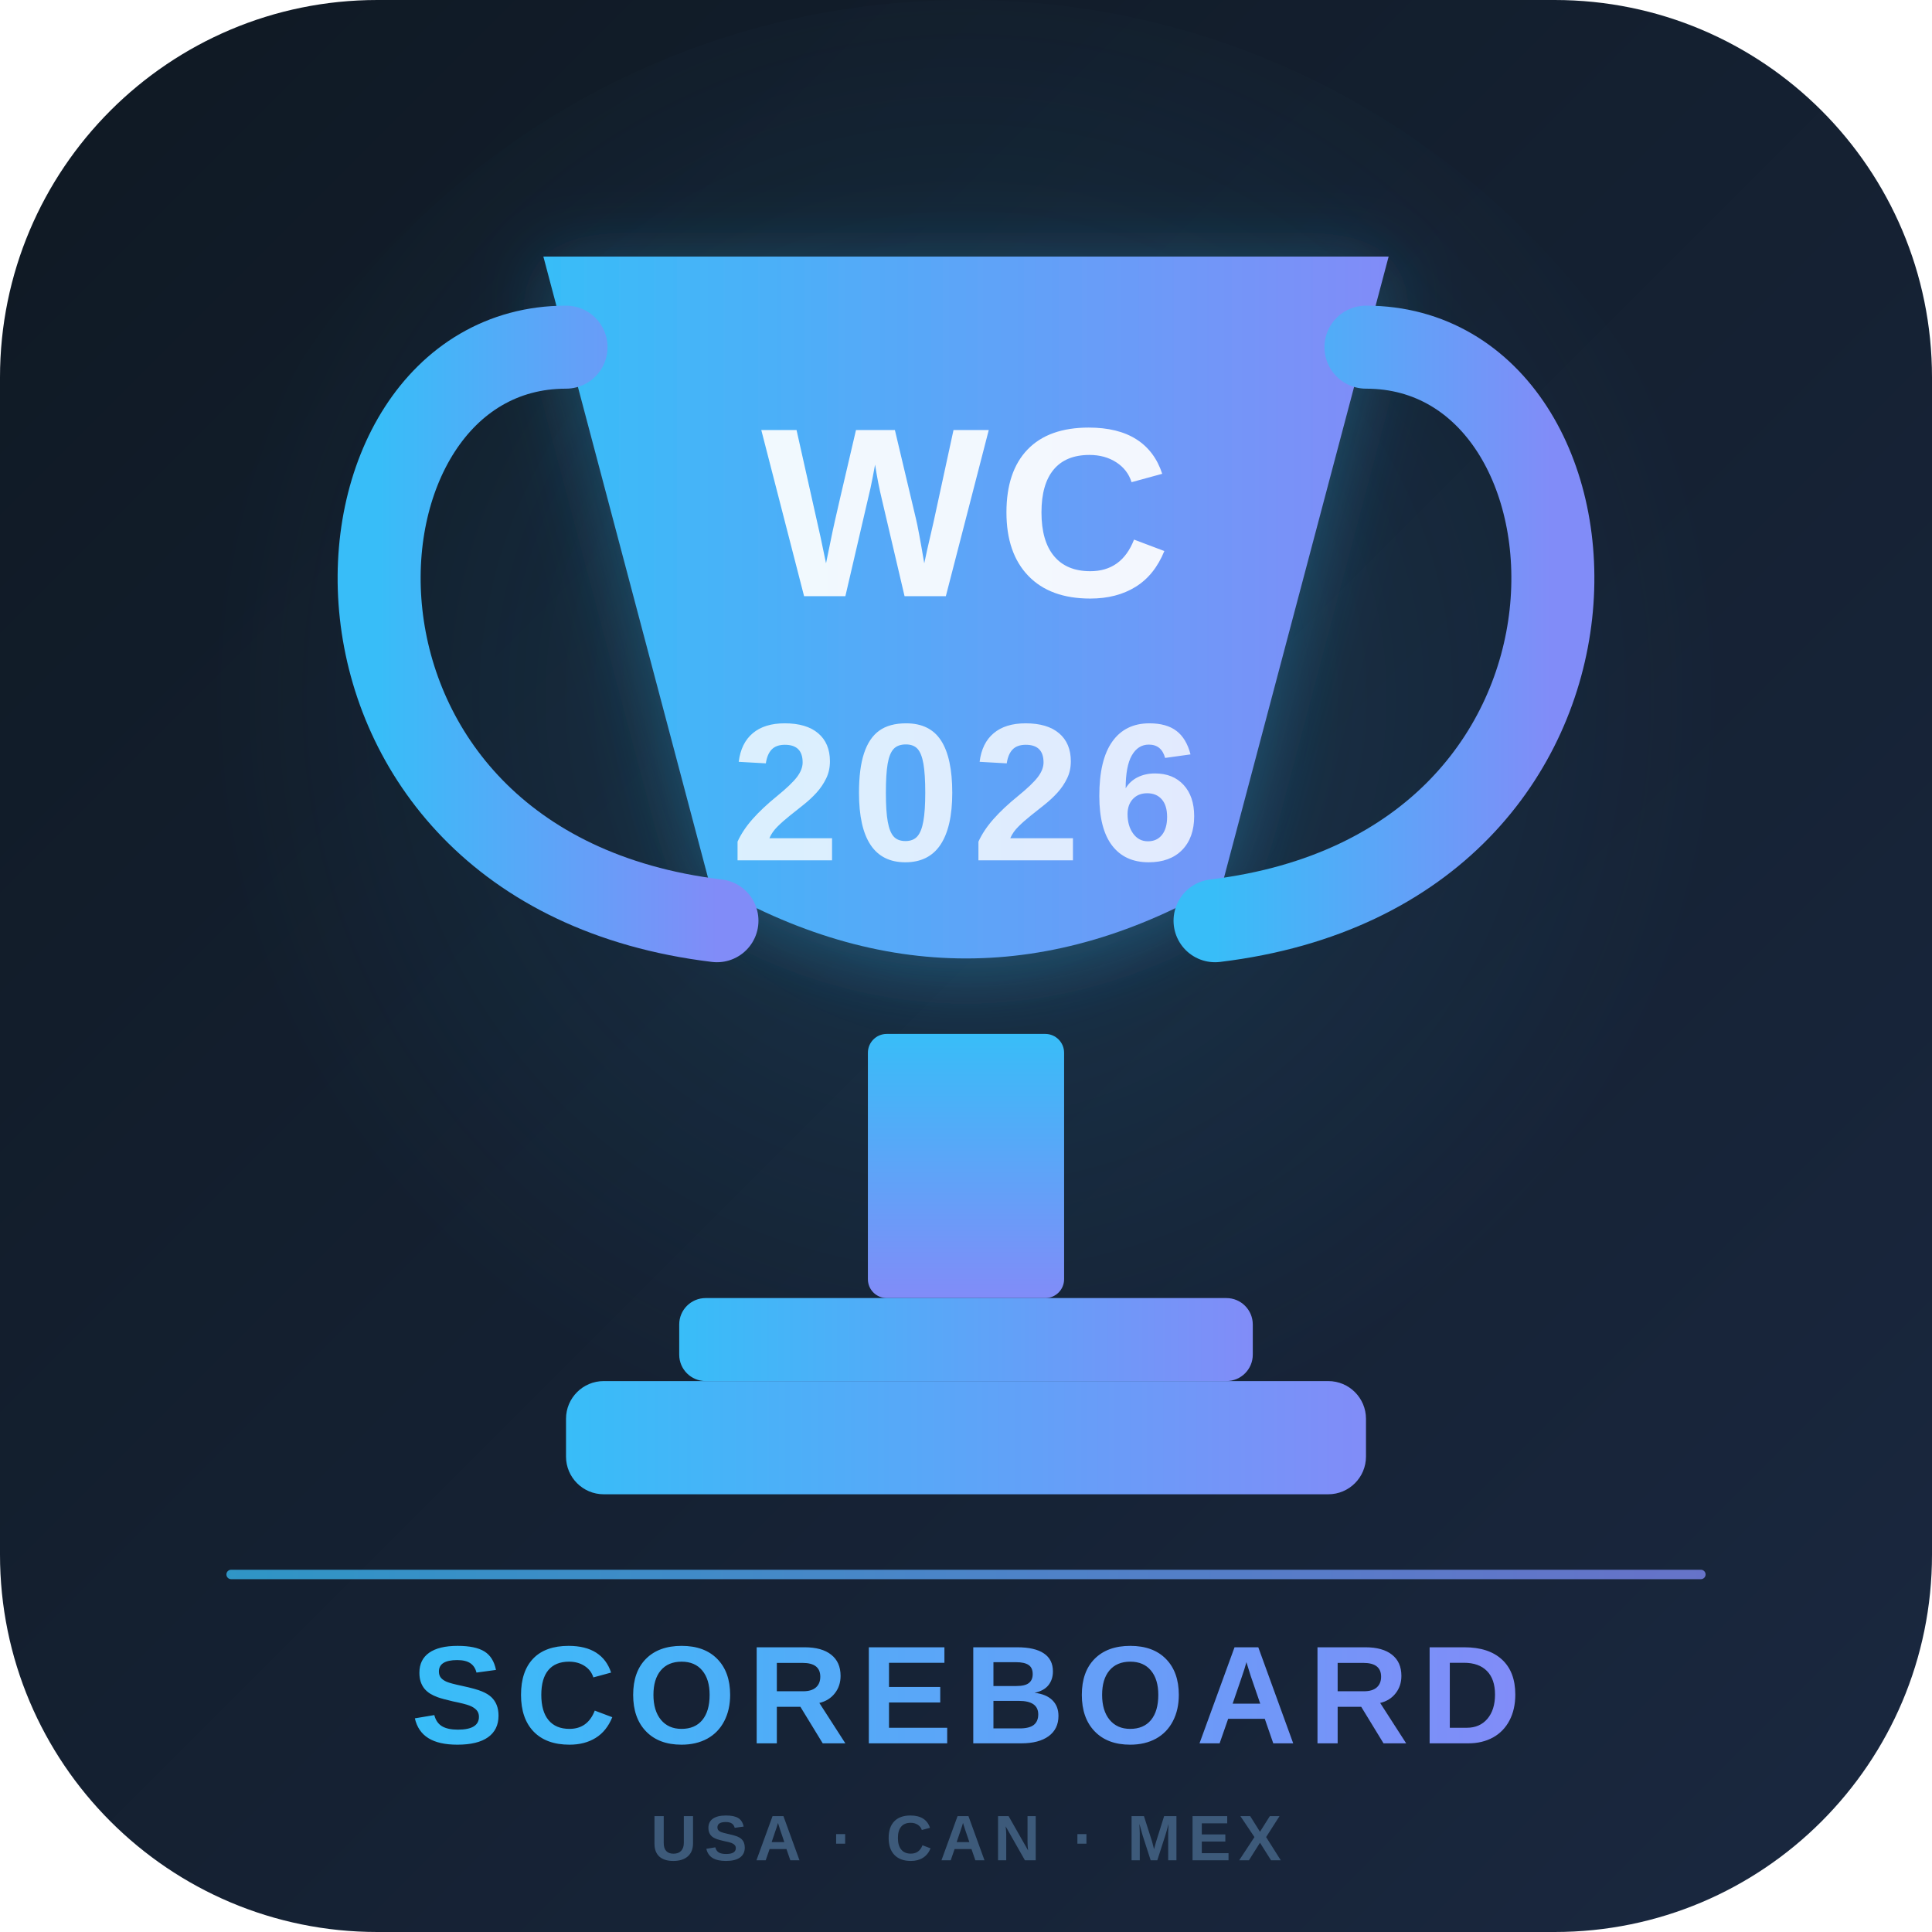
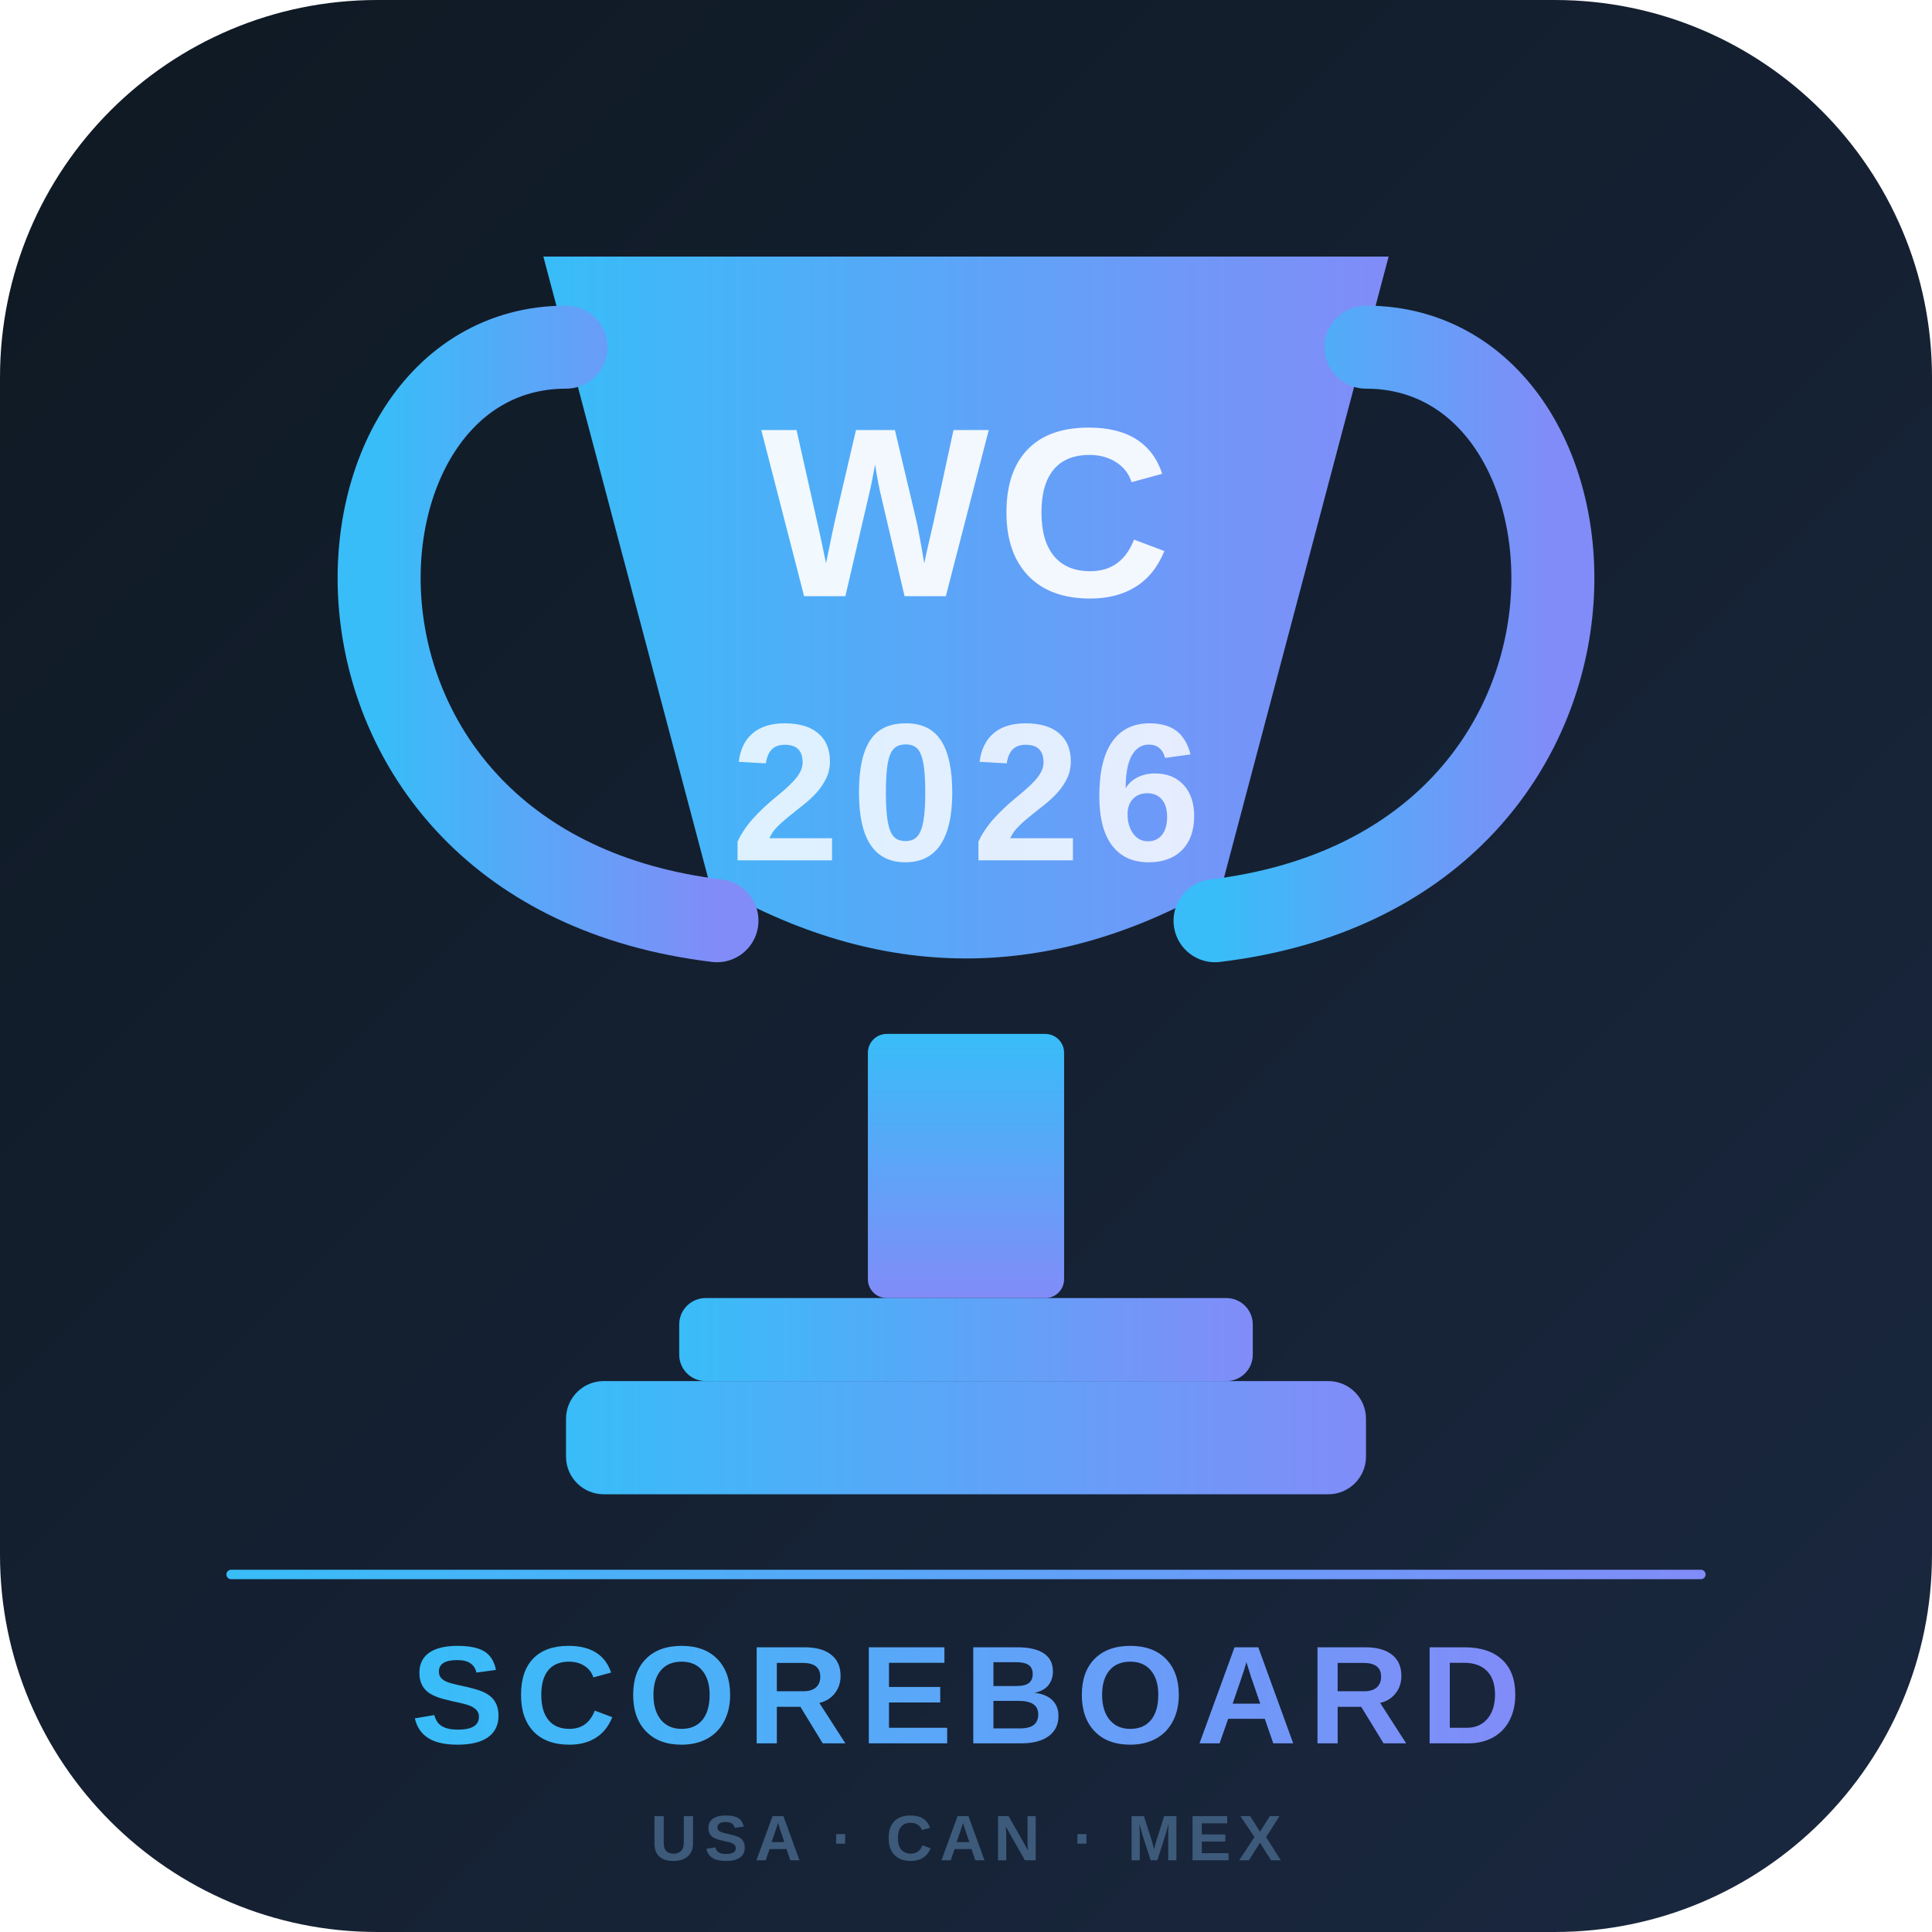
<svg xmlns="http://www.w3.org/2000/svg" viewBox="0 0 512 512">
  <defs>
    <linearGradient id="bg" x1="0" y1="0" x2="1" y2="1">
      <stop offset="0%" stop-color="#0f1923" />
      <stop offset="100%" stop-color="#1a2840" />
    </linearGradient>
    <linearGradient id="gh" x1="0" y1="0" x2="1" y2="0">
      <stop offset="0%" stop-color="#38bdf8" />
      <stop offset="100%" stop-color="#818cf8" />
    </linearGradient>
    <linearGradient id="gv" x1="0" y1="0" x2="0" y2="1">
      <stop offset="0%" stop-color="#38bdf8" />
      <stop offset="100%" stop-color="#818cf8" />
    </linearGradient>
-     <radialGradient id="glow" cx="50%" cy="44%" r="48%">
-       <stop offset="0%" stop-color="#38bdf8" stop-opacity="0.14" />
-       <stop offset="100%" stop-color="#38bdf8" stop-opacity="0" />
-     </radialGradient>
-     <filter id="shadow" x="-20%" y="-20%" width="140%" height="140%">
-       <feDropShadow dx="0" dy="3" stdDeviation="10" flood-color="#38bdf8" flood-opacity="0.3" />
-     </filter>
  </defs>
  <rect width="512" height="512" rx="100" fill="url(#bg)" />
-   <circle cx="256" cy="210" r="210" fill="url(#glow)" />
-   <path d="M 144,68 L 368,68 L 324,234 Q 256,274 188,234 Z" fill="url(#gh)" filter="url(#shadow)" />
+   <path d="M 144,68 L 368,68 L 324,234 Q 256,274 188,234 Z" fill="url(#gh)" />
  <path d="M 150,92 C 82,92 74,230 190,244" fill="none" stroke="url(#gh)" stroke-width="22" stroke-linecap="round" stroke-linejoin="round" />
  <path d="M 362,92 C 430,92 438,230 322,244" fill="none" stroke="url(#gh)" stroke-width="22" stroke-linecap="round" stroke-linejoin="round" />
  <rect x="230" y="274" width="52" height="70" rx="5" fill="url(#gv)" />
  <rect x="180" y="344" width="152" height="22" rx="7" fill="url(#gh)" />
  <rect x="150" y="366" width="212" height="30" rx="10" fill="url(#gh)" />
  <text x="256" y="158" font-family="'Arial Black',Arial,Helvetica,sans-serif" font-size="64" font-weight="900" text-anchor="middle" fill="rgba(255,255,255,0.92)" letter-spacing="2">WC</text>
-   <text x="256" y="228" font-family="'Arial Black',Arial,Helvetica,sans-serif" font-size="52" font-weight="900" text-anchor="middle" fill="rgba(255,255,255,0.80)" letter-spacing="3">2026</text>
-   <rect x="60" y="416" width="392" height="2.5" rx="1.25" fill="url(#gh)" opacity="0.75" />
+   <text x="256" y="228" font-family="'Arial Black',Arial,Helvetica,sans-serif" font-size="52" font-weight="900" text-anchor="middle" fill="rgba(255,255,255,0.82)" letter-spacing="3">2026</text>
+   <rect x="60" y="416" width="392" height="2.5" rx="1.25" fill="url(#gh)" />
  <text x="256" y="462" font-family="'Arial Black',Arial,Helvetica,sans-serif" font-size="37" font-weight="900" text-anchor="middle" fill="url(#gh)" letter-spacing="3">SCOREBOARD</text>
  <text x="256" y="493" font-family="Arial,Helvetica,sans-serif" font-size="17" font-weight="600" text-anchor="middle" fill="#3d5a7a" letter-spacing="2">USA · CAN · MEX</text>
</svg>
